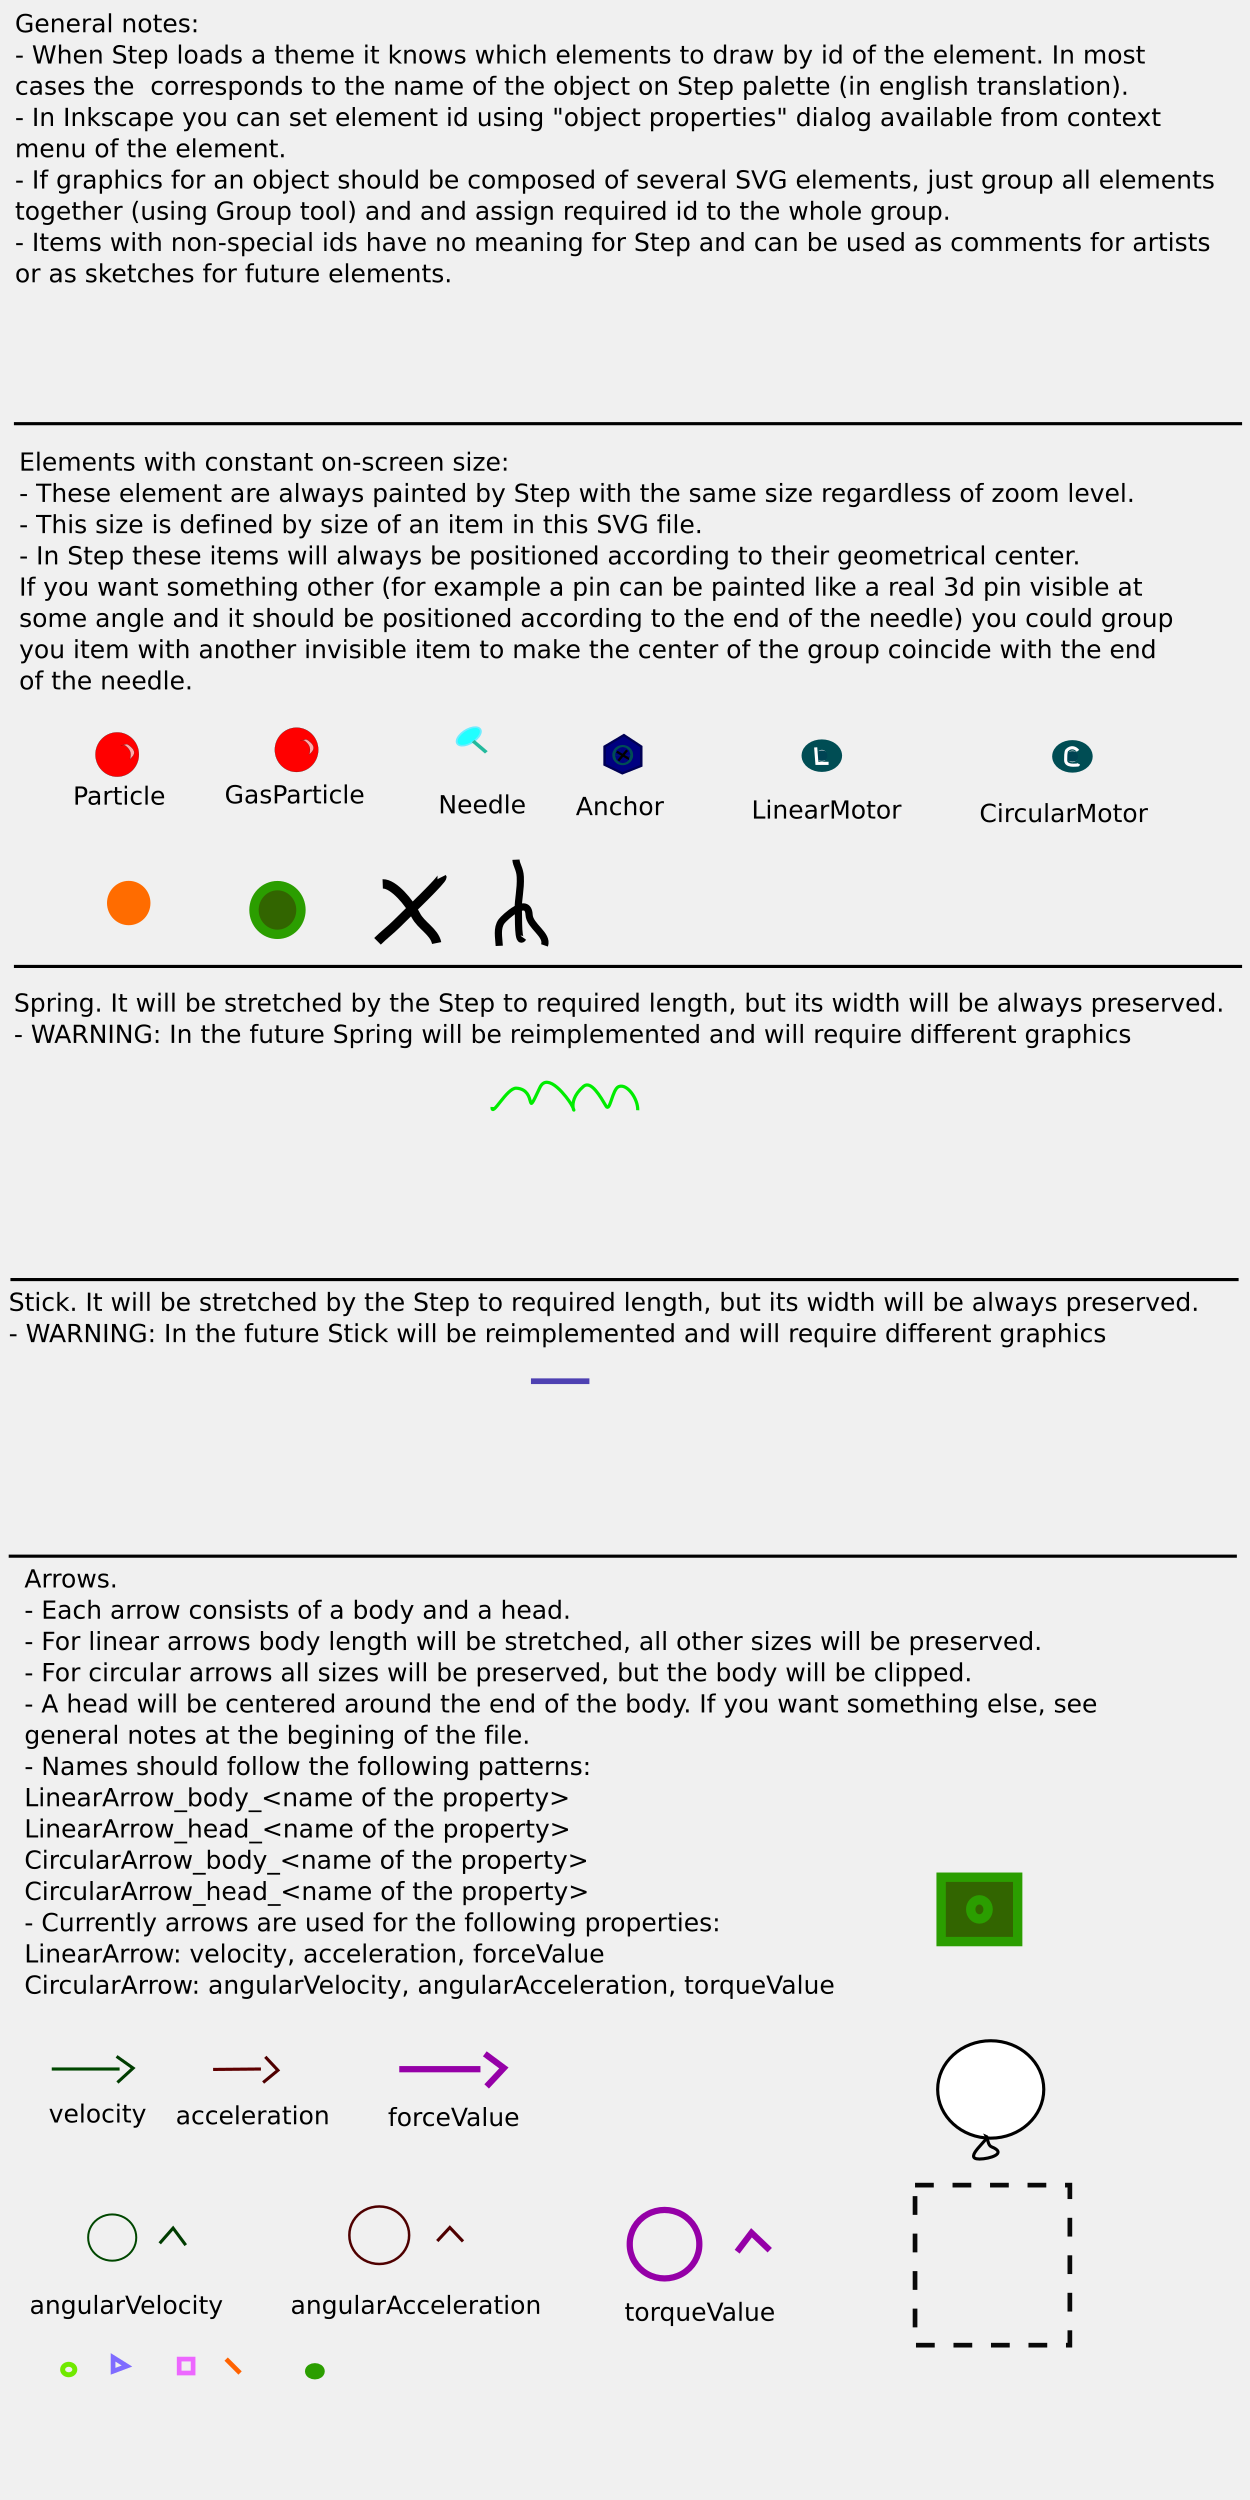
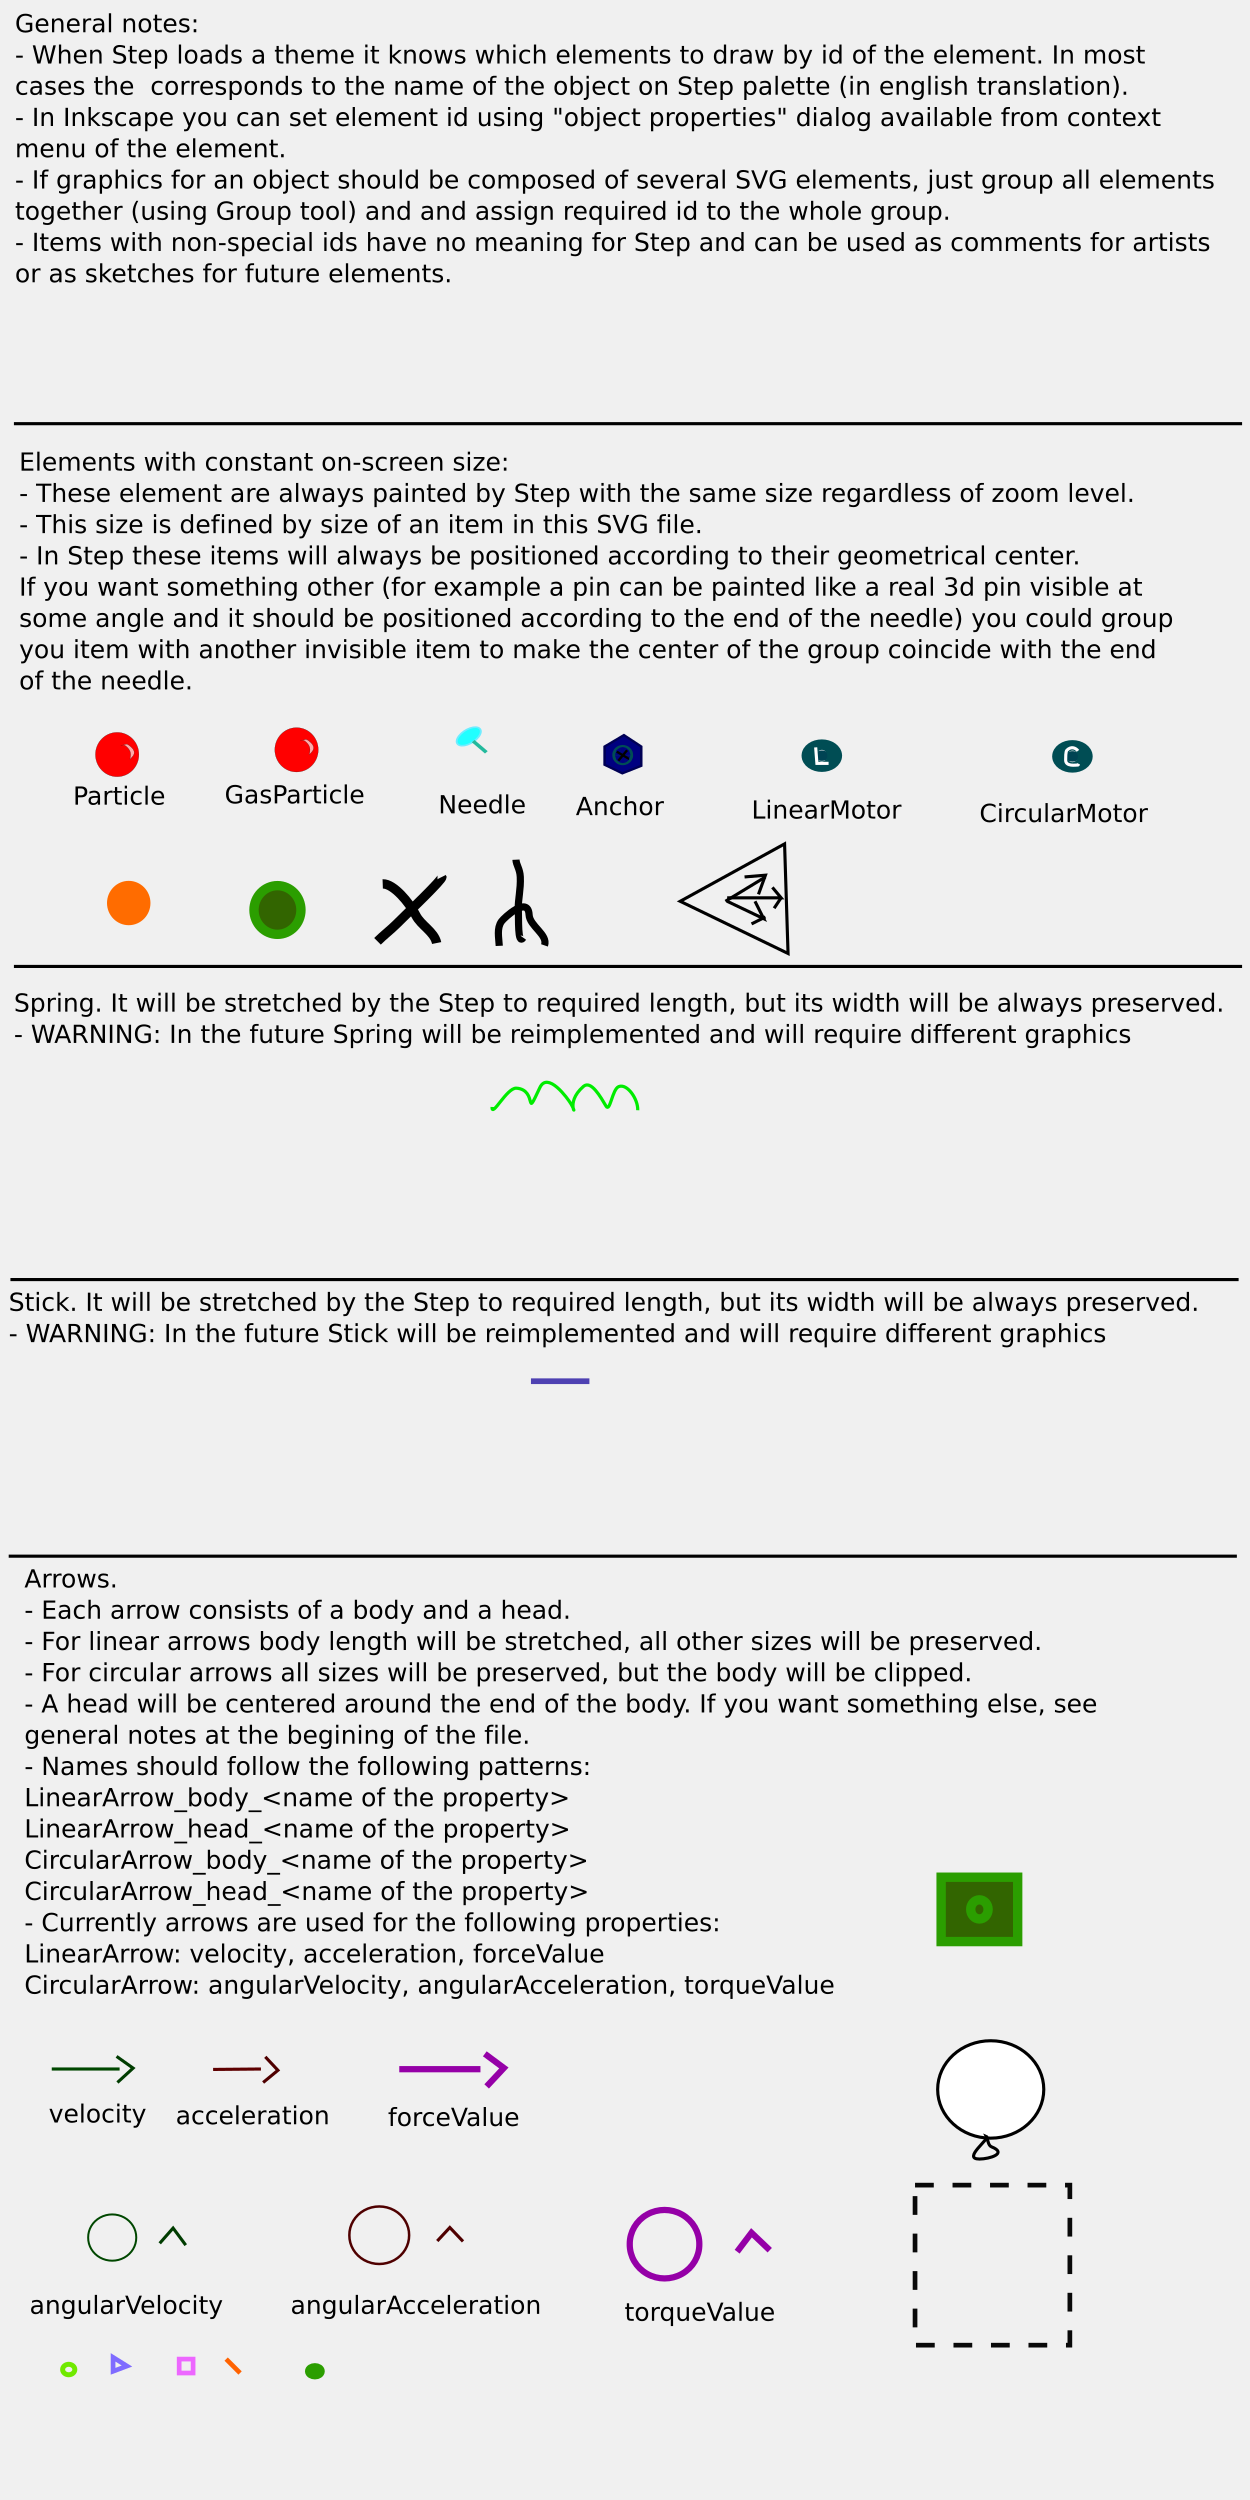
<svg xmlns="http://www.w3.org/2000/svg" width="400" height="800" id="svg2" version="1.0">
  <defs id="defs4">
    </defs>
  <g id="layer1" transform="translate(-250.9286,-426.1479)">
    <path style="fill:none;fill-opacity:1;fill-rule:evenodd;stroke:#00ec00;stroke-width:1.032;stroke-linecap:butt;stroke-linejoin:miter;stroke-miterlimit:4;stroke-dasharray:none;stroke-opacity:1" d="M 408.389,780.371 C 408.226,784.093 413.094,774.166 416.16,774.364 C 423.231,774.82 418.521,785.207 423.676,774.198 C 426.187,768.835 432.565,777.579 433.638,779.396 C 436.525,784.287 431.211,779.383 437.637,773.797 C 440.052,771.697 443.138,777.189 444.868,780.12 C 446.137,782.27 446.832,774.723 448.896,773.872 C 451.647,772.738 455.155,777.903 455,781.425" id="Spring" />
    <path style="fill:none;fill-rule:evenodd;stroke:#4e41b2;stroke-width:1.825;stroke-linecap:butt;stroke-linejoin:miter;stroke-miterlimit:4;stroke-dasharray:none;stroke-opacity:1" d="M 420.833,868.137 L 439.539,868.137" id="Stick" />
    <path style="fill:none;fill-rule:evenodd;stroke:#004700;stroke-width:1px;stroke-linecap:butt;stroke-linejoin:miter;stroke-opacity:1" d="M 267.49,1088.231 L 289.2,1088.231" id="LinearArrow_body_velocity" />
    <path style="fill:none;fill-rule:evenodd;stroke:#003c00;stroke-width:1px;stroke-linecap:butt;stroke-linejoin:miter;stroke-opacity:1" d="M 288.226,1084.195 L 293.514,1087.953 L 288.504,1092.545" id="LinearArrow_head_velocity" />
    <path style="fill:none;fill-rule:evenodd;stroke:#5e0000;stroke-width:1px;stroke-linecap:butt;stroke-linejoin:miter;stroke-opacity:1" d="M 319.122,1088.37 L 334.43,1088.231" id="LinearArrow_body_acceleration" />
    <path style="fill:none;fill-rule:evenodd;stroke:#4f0000;stroke-width:1px;stroke-linecap:butt;stroke-linejoin:miter;stroke-opacity:1" d="M 335.822,1084.334 L 339.858,1088.649 L 335.126,1092.545" id="LinearArrow_head_acceleration" />
    <path style="fill:none;fill-rule:evenodd;stroke:#9500a7;stroke-width:2;stroke-linecap:butt;stroke-linejoin:miter;stroke-miterlimit:4;stroke-dasharray:none;stroke-opacity:1" d="M 378.694,1088.29 L 404.674,1088.29" id="LinearArrow_body_forceValue" />
    <path style="fill:none;fill-rule:evenodd;stroke:#9500a7;stroke-width:2;stroke-linecap:butt;stroke-linejoin:miter;stroke-miterlimit:4;stroke-dasharray:none;stroke-opacity:1" d="M 406.063,1083.37 L 412.165,1087.897 L 406.654,1093.801" id="LinearArrow_head_forceValue" />
    <text xml:space="preserve" style="font-size:8px;font-style:normal;font-weight:normal;fill:#000000;fill-opacity:1;stroke:none;stroke-width:1px;stroke-linecap:butt;stroke-linejoin:miter;stroke-opacity:1;font-family:Bitstream Vera Sans" x="255.712" y="436.473" id="text_GeneralNotes">
      <tspan id="tspan2418" x="255.712" y="436.473">General notes:</tspan>
      <tspan x="255.712" y="446.473" id="tspan2514">- When Step loads a theme it knows which elements to draw by id of the element. In most</tspan>
      <tspan x="255.712" y="456.473" id="tspan2516">cases the  corresponds to the name of the object on Step palette (in english translation).</tspan>
      <tspan x="255.712" y="466.473" id="tspan2518">- In Inkscape you can set element id using "object properties" dialog available from context</tspan>
      <tspan x="255.712" y="476.473" id="tspan2534">menu of the element.</tspan>
      <tspan x="255.712" y="486.473" id="tspan2430">- If graphics for an object should be composed of several SVG elements, just group all elements</tspan>
      <tspan x="255.712" y="496.473" id="tspan2432">together (using Group tool) and and assign required id to the whole group.</tspan>
      <tspan x="255.712" y="506.473" id="tspan2482">- Items with non-special ids have no meaning for Step and can be used as comments for artists</tspan>
      <tspan x="255.712" y="516.473" id="tspan3524">or as sketches for future elements.</tspan>
    </text>
    <path style="fill:none;fill-rule:evenodd;stroke:#000000;stroke-width:1px;stroke-linecap:butt;stroke-linejoin:miter;stroke-opacity:1" d="M 255.382,561.726 L 648.396,561.726" id="path2484" />
    <g id="Particle" transform="matrix(5.7948835e-2,0,0,6.131656e-2,266.9,634.3463)">
      <path d="M 491.429,542.362 A 120,115.714 0 1 1 251.429,542.362 A 120,115.714 0 1 1 491.429,542.362 z" id="path2393" style="fill:#ff0000;fill-rule:evenodd;stroke:#000000;stroke-width:1px;stroke-linecap:butt;stroke-linejoin:miter;stroke-opacity:1" />
      <path id="path2395" d="M 408.571,492.362 C 412.832,492.649 445.714,512.753 445.714,540.934 C 445.714,566.945 432.131,577.374 454.286,555.219 C 475.164,534.341 464.449,515.922 445.714,500.934 C 419.297,479.8 425.119,489.604 391.429,495.219" style="fill:#ffaaaa;fill-rule:evenodd;stroke:#000000;stroke-width:1px;stroke-linecap:butt;stroke-linejoin:miter;stroke-opacity:1" />
    </g>
    <g id="Pin" transform="matrix(1.015705,0,0,0.9453629,-162.5102,-106.0916)">
      <g transform="matrix(0.1212065,0,0,0.1109752,493.8406,722.1799)" id="pinpart" pinpart="">
        <path style="fill:#20ffff;fill-opacity:1;stroke:#6fecff;stroke-width:5;stroke-miterlimit:4;stroke-dasharray:none;stroke-opacity:1" id="path2394" d="M 288.571,385.714 A 37.143,20 0 1 1 214.286,385.714 A 37.143,20 0 1 1 288.571,385.714 z" transform="matrix(0.769584,-0.6385456,0.6385456,0.769584,62.56557,675.5712)" />
        <path transform="translate(250.9286,426.1479)" id="path2398" d="M 262.857,400 L 297.143,434.286" style="fill:#00ffff;fill-opacity:1;fill-rule:evenodd;stroke:#23b99c;stroke-width:10;stroke-linecap:butt;stroke-linejoin:miter;stroke-miterlimit:4;stroke-dasharray:none;stroke-opacity:1" />
      </g>
      <rect y="821.711" x="565.215" height="6.347" width="5.736" id="rect2416" style="fill:none;fill-opacity:1;stroke:none;stroke-width:8.238;stroke-miterlimit:4;stroke-dasharray:none;stroke-opacity:1" />
    </g>
    <g id="Anchor" transform="matrix(0.7992117,0,0,0.7250234,140.758,326.6563)">
      <path transform="translate(250.9286,426.1479)" id="path3217" d="M 128.993,40.567 L 128.993,48.62 L 136.098,52.409 L 143.676,49.093 L 143.676,40.567 L 136.729,35.515 L 128.993,40.567 z" style="fill:#000080;fill-rule:evenodd;stroke:#000054;stroke-width:1px;stroke-linecap:butt;stroke-linejoin:miter;stroke-opacity:1" />
      <path transform="matrix(0.7350589,0,0,0.8022186,287.3188,434.6645)" d="M 136.568,44.666 A 0.715,0.556 0 1 1 135.139,44.666 A 0.715,0.556 0 1 1 136.568,44.666 z" id="path3221" style="fill:#004353;fill-opacity:1;stroke:#004d54;stroke-width:10;stroke-miterlimit:4;stroke-dasharray:none;stroke-opacity:1" />
      <path transform="translate(250.9286,426.1479)" id="path3223" d="M 133.869,42.84 C 138.633,46.016 138.791,46.016 138.791,46.016" style="fill:none;fill-rule:evenodd;stroke:#000000;stroke-width:1px;stroke-linecap:butt;stroke-linejoin:miter;stroke-opacity:1" />
      <path transform="translate(250.9286,426.1479)" id="path3225" d="M 137.997,42.205 C 134.504,46.81 134.504,46.81 134.504,46.81" style="fill:none;fill-rule:evenodd;stroke:#000000;stroke-width:1px;stroke-linecap:butt;stroke-linejoin:miter;stroke-opacity:1" />
    </g>
    <g id="LinearMotor" transform="translate(109.6655,199.8473)">
      <path transform="matrix(0.8265071,0,0,0.7070294,273.7056,439.208)" d="M 160.798,40.883 A 2.854,2.362 0 1 1 155.09,40.883 A 2.854,2.362 0 1 1 160.798,40.883 z" id="path2403" style="fill:#004353;fill-opacity:1;stroke:#004d54;stroke-width:10;stroke-miterlimit:4;stroke-dasharray:none;stroke-opacity:1" />
      <path transform="translate(250.9286,426.1479)" id="path2405" d="M 151.351,39.309 L 151.745,44.426 L 155.484,44.426" style="fill:none;fill-opacity:1;fill-rule:evenodd;stroke:#ffffff;stroke-width:1px;stroke-linecap:butt;stroke-linejoin:miter;stroke-opacity:1" />
    </g>
    <g id="CircularMotor" transform="translate(173.1268,200.9607)">
      <path transform="matrix(0.8265071,0,0,0.7070294,290.4349,438.3223)" d="M 160.798,40.883 A 2.854,2.362 0 1 1 155.09,40.883 A 2.854,2.362 0 1 1 160.798,40.883 z" id="path2408" style="fill:#004353;fill-opacity:1;stroke:#004d54;stroke-width:10;stroke-miterlimit:4;stroke-dasharray:none;stroke-opacity:1" />
      <path id="path2416" d="M 422.748,465.457 C 421.959,464.444 420.536,463.93 419.206,465.26 C 418.793,465.673 418.812,467.699 418.812,468.409 C 418.812,470.585 422.071,469.983 422.748,469.983 C 422.895,469.983 422.88,469.721 422.945,469.59" style="fill:none;fill-opacity:1;fill-rule:evenodd;stroke:#fffdff;stroke-width:1px;stroke-linecap:butt;stroke-linejoin:miter;stroke-opacity:1" />
    </g>
    <text xml:space="preserve" style="font-size:8px;font-style:normal;font-weight:normal;fill:#000000;fill-opacity:1;stroke:none;stroke-width:1px;stroke-linecap:butt;stroke-linejoin:miter;stroke-opacity:1;font-family:Bitstream Vera Sans" x="257.052" y="576.756" id="text2434">
      <tspan id="tspan2436" x="257.052" y="576.756">Elements with constant on-screen size:</tspan>
      <tspan x="257.052" y="586.756" id="tspan2438">- These element are always painted by Step with the same size regardless of zoom level.</tspan>
      <tspan x="257.052" y="596.756" id="tspan2458">- This size is defined by size of an item in this SVG file.</tspan>
      <tspan x="257.052" y="606.756" id="tspan2464">- In Step these items will always be positioned according to their geometrical center.</tspan>
      <tspan x="257.052" y="616.756" id="tspan2466">If you want something other (for example a pin can be painted like a real 3d pin visible at</tspan>
      <tspan x="257.052" y="626.756" id="tspan2468">some angle and it should be positioned according to the end of the needle) you could group</tspan>
      <tspan x="257.052" y="636.756" id="tspan2478">you item with another invisible item to make the center of the group coincide with the end</tspan>
      <tspan x="257.052" y="646.756" id="tspan2480">of the needle.</tspan>
      <tspan x="257.052" y="656.756" id="tspan2460" />
      <tspan x="257.052" y="666.756" id="tspan2456" />
    </text>
    <text xml:space="preserve" style="font-size:8px;font-style:normal;font-weight:normal;fill:#000000;fill-opacity:1;stroke:none;stroke-width:1px;stroke-linecap:butt;stroke-linejoin:miter;stroke-opacity:1;font-family:Bitstream Vera Sans" x="274.309" y="683.638" id="text2486">
      <tspan id="tspan2488" x="274.309" y="683.638">Particle</tspan>
    </text>
    <text xml:space="preserve" style="font-size:8px;font-style:normal;font-weight:normal;fill:#000000;fill-opacity:1;stroke:none;stroke-width:1px;stroke-linecap:butt;stroke-linejoin:miter;stroke-opacity:1;font-family:Bitstream Vera Sans" x="391.211" y="686.422" id="text2490">
      <tspan id="tspan2492" x="391.211" y="686.422">Needle</tspan>
    </text>
    <text xml:space="preserve" style="font-size:8px;font-style:normal;font-weight:normal;fill:#000000;fill-opacity:1;stroke:none;stroke-width:1px;stroke-linecap:butt;stroke-linejoin:miter;stroke-opacity:1;font-family:Bitstream Vera Sans" x="435.189" y="686.979" id="text2494">
      <tspan x="435.189" y="686.979" id="tspan2498">Anchor</tspan>
    </text>
    <text xml:space="preserve" style="font-size:8px;font-style:normal;font-weight:normal;fill:#000000;fill-opacity:1;stroke:none;stroke-width:1px;stroke-linecap:butt;stroke-linejoin:miter;stroke-opacity:1;font-family:Bitstream Vera Sans" x="491.413" y="688.092" id="text2502">
      <tspan id="tspan2504" x="491.413" y="688.092">LinearMotor</tspan>
    </text>
    <text xml:space="preserve" style="font-size:8px;font-style:normal;font-weight:normal;fill:#000000;fill-opacity:1;stroke:none;stroke-width:1px;stroke-linecap:butt;stroke-linejoin:miter;stroke-opacity:1;font-family:Bitstream Vera Sans" x="564.338" y="689.205" id="text2506">
      <tspan id="tspan2508" x="564.338" y="689.205">CircularMotor</tspan>
    </text>
    <path id="path2512" d="M 255.382,735.409 L 648.396,735.409" style="fill:none;fill-rule:evenodd;stroke:#000000;stroke-width:1px;stroke-linecap:butt;stroke-linejoin:miter;stroke-opacity:1" />
    <path style="fill:none;fill-opacity:1;stroke:#9500a7;stroke-width:2;stroke-miterlimit:4;stroke-dasharray:none;stroke-opacity:1" id="CircularArrow_body_torqueValue" d="M 216.548,348.507 A 11.134,10.855 0 1 1 194.281,348.507 A 11.134,10.855 0 1 1 216.548,348.507 z" transform="translate(258.1654,795.7819)" />
    <path id="CircularArrow_head_torqueValue" d="M 486.81,1146.69 L 491.404,1140.639 L 497.247,1146.214" style="fill:none;fill-rule:evenodd;stroke:#9500a7;stroke-width:2;stroke-linecap:butt;stroke-linejoin:miter;stroke-miterlimit:4;stroke-dasharray:none;stroke-opacity:1" />
    <text xml:space="preserve" style="font-size:8px;font-style:normal;font-weight:normal;fill:#000000;fill-opacity:1;stroke:none;stroke-width:1px;stroke-linecap:butt;stroke-linejoin:miter;stroke-opacity:1;font-family:Bitstream Vera Sans" x="12.804" y="37.603" id="text2530" transform="translate(250.9286,426.1479)">
      <tspan id="tspan2532" x="12.804" y="37.603" />
    </text>
    <text xml:space="preserve" style="font-size:8px;font-style:normal;font-weight:normal;fill:#000000;fill-opacity:1;stroke:none;stroke-width:1px;stroke-linecap:butt;stroke-linejoin:miter;stroke-opacity:1;font-family:Bitstream Vera Sans" x="255.382" y="749.883" id="text2550">
      <tspan x="255.382" y="749.883" id="tspan2558">Spring. It will be stretched by the Step to required length, but its width will be always preserved.</tspan>
      <tspan x="255.382" y="759.883" id="tspan3520">- WARNING: In the future Spring will be reimplemented and will require different graphics</tspan>
    </text>
    <text id="text2562" y="845.632" x="253.712" style="font-size:8px;font-style:normal;font-weight:normal;fill:#000000;fill-opacity:1;stroke:none;stroke-width:1px;stroke-linecap:butt;stroke-linejoin:miter;stroke-opacity:1;font-family:Bitstream Vera Sans" xml:space="preserve">
      <tspan id="tspan2564" y="845.632" x="253.712">Stick. It will be stretched by the Step to required length, but its width will be always preserved.</tspan>
      <tspan y="855.632" x="253.712" id="tspan3522">- WARNING: In the future Stick will be reimplemented and will require different graphics</tspan>
    </text>
    <path style="fill:none;fill-rule:evenodd;stroke:#000000;stroke-width:1px;stroke-linecap:butt;stroke-linejoin:miter;stroke-opacity:1" d="M 254.269,835.611 L 647.283,835.611" id="path2566" />
    <path id="path2568" d="M 253.712,924.123 L 646.726,924.123" style="fill:none;fill-rule:evenodd;stroke:#000000;stroke-width:1px;stroke-linecap:butt;stroke-linejoin:miter;stroke-opacity:1" />
    <text xml:space="preserve" style="font-size:8px;font-style:normal;font-weight:normal;fill:#000000;fill-opacity:1;stroke:none;stroke-width:1px;stroke-linecap:butt;stroke-linejoin:miter;stroke-opacity:1;font-family:Bitstream Vera Sans" x="258.722" y="934.143" id="text2570">
      <tspan id="tspan2572" x="258.722" y="934.143">Arrows.</tspan>
      <tspan x="258.722" y="944.143" id="tspan2576">- Each arrow consists of a body and a head.</tspan>
      <tspan x="258.722" y="954.143" id="tspan2574">- For linear arrows body length will be stretched, all other sizes will be preserved.</tspan>
      <tspan x="258.722" y="964.143" id="tspan2626">- For circular arrows all sizes will be preserved, but the body will be clipped.</tspan>
      <tspan x="258.722" y="974.143" id="tspan2614">- A head will be centered around the end of the body. If you want something else, see</tspan>
      <tspan x="258.722" y="984.143" id="tspan2620">general notes at the begining of the file.</tspan>
      <tspan x="258.722" y="994.143" id="tspan2578">- Names should follow the following patterns:</tspan>
      <tspan x="258.722" y="1004.143" id="tspan2580">LinearArrow_body_&lt;name of the property&gt;</tspan>
      <tspan x="258.722" y="1014.143" id="tspan2582">LinearArrow_head_&lt;name of the property&gt;</tspan>
      <tspan x="258.722" y="1024.143" id="tspan2584">CircularArrow_body_&lt;name of the property&gt;</tspan>
      <tspan x="258.722" y="1034.143" id="tspan2588">CircularArrow_head_&lt;name of the property&gt;</tspan>
      <tspan x="258.722" y="1044.143" id="tspan2618">- Currently arrows are used for the following properties:</tspan>
      <tspan x="258.722" y="1054.143" id="tspan2592">LinearArrow: velocity, acceleration, forceValue</tspan>
      <tspan x="258.722" y="1064.143" id="tspan2596">CircularArrow: angularVelocity, angularAcceleration, torqueValue</tspan>
    </text>
    <text xml:space="preserve" style="font-size:8px;font-style:normal;font-weight:normal;fill:#000000;fill-opacity:1;stroke:none;stroke-width:1px;stroke-linecap:butt;stroke-linejoin:miter;stroke-opacity:1;font-family:Bitstream Vera Sans" x="266.515" y="1105.349" id="text2598">
      <tspan id="tspan2600" x="266.515" y="1105.349">velocity</tspan>
    </text>
    <text xml:space="preserve" style="font-size:8px;font-style:normal;font-weight:normal;fill:#000000;fill-opacity:1;stroke:none;stroke-width:1px;stroke-linecap:butt;stroke-linejoin:miter;stroke-opacity:1;font-family:Bitstream Vera Sans" x="307.153" y="1105.906" id="text2602">
      <tspan id="tspan2604" x="307.153" y="1105.906">acceleration</tspan>
    </text>
    <text xml:space="preserve" style="font-size:8px;font-style:normal;font-weight:normal;fill:#000000;fill-opacity:1;stroke:none;stroke-width:1px;stroke-linecap:butt;stroke-linejoin:miter;stroke-opacity:1;font-family:Bitstream Vera Sans" x="375.068" y="1106.462" id="text2606">
      <tspan id="tspan2608" x="375.068" y="1106.462">forceValue</tspan>
    </text>
    <text xml:space="preserve" style="font-size:8px;font-style:normal;font-weight:normal;fill:#000000;fill-opacity:1;stroke:none;stroke-width:1px;stroke-linecap:butt;stroke-linejoin:miter;stroke-opacity:1;font-family:Bitstream Vera Sans" x="450.776" y="1168.81" id="text2610">
      <tspan id="tspan2612" x="450.776" y="1168.81">torqueValue</tspan>
    </text>
    <path style="fill:none;fill-opacity:1;stroke:#004700;stroke-width:1;stroke-miterlimit:4;stroke-dasharray:none;stroke-opacity:1" id="CircularArrow_body_angularVelocity" d="M 45.091,529.733 A 11.969,11.412 0 1 1 21.154,529.733 A 11.969,11.412 0 1 1 45.091,529.733 z" transform="matrix(0.6428282,0,0,0.6428282,265.5423,801.6418)" />
    <path id="CircularArrow_head_angularVelocity" d="M 302.032,1144.012 L 306.314,1139.138 L 310.367,1144.594" style="fill:none;fill-rule:evenodd;stroke:#003c00;stroke-width:1px;stroke-linecap:butt;stroke-linejoin:miter;stroke-opacity:1" />
    <path id="CircularArrow_head_angularAcceleration" d="M 390.851,1143.276 L 394.873,1138.949 L 399.09,1143.398" style="fill:none;fill-rule:evenodd;stroke:#4f0000;stroke-width:1px;stroke-linecap:butt;stroke-linejoin:miter;stroke-opacity:1" />
    <path transform="matrix(0.7990909,0,0,0.7990909,345.8166,718.1163)" d="M 45.091,529.733 A 11.969,11.412 0 1 1 21.154,529.733 A 11.969,11.412 0 1 1 45.091,529.733 z" id="CircularArrow_body_angularAcceleration" style="fill:none;fill-opacity:1;stroke:#4f0000;stroke-width:1;stroke-miterlimit:4;stroke-dasharray:none;stroke-opacity:1" />
    <text xml:space="preserve" style="font-size:8px;font-style:normal;font-weight:normal;fill:#000000;fill-opacity:1;stroke:none;stroke-width:1px;stroke-linecap:butt;stroke-linejoin:miter;stroke-opacity:1;font-family:Bitstream Vera Sans" x="260.392" y="1166.583" id="text3406">
      <tspan id="tspan3408" x="260.392" y="1166.583">angularVelocity</tspan>
    </text>
    <text xml:space="preserve" style="font-size:8px;font-style:normal;font-weight:normal;fill:#000000;fill-opacity:1;stroke:none;stroke-width:1px;stroke-linecap:butt;stroke-linejoin:miter;stroke-opacity:1;font-family:Bitstream Vera Sans" x="343.894" y="1166.583" id="text3410">
      <tspan id="tspan3412" x="343.894" y="1166.583">angularAcceleration</tspan>
    </text>
    <path style="fill:none;fill-opacity:1;stroke:#70e900;stroke-width:1.6;stroke-miterlimit:4;stroke-dasharray:none;stroke-opacity:1" id="LinearHandler" d="M 23.937,758.249 A 1.948,1.67 0 1 1 20.04,758.249 A 1.948,1.67 0 1 1 23.937,758.249 z" transform="translate(250.9286,426.1479)" />
    <path style="fill:none;fill-rule:evenodd;stroke:#7f6bff;stroke-width:1.5;stroke-linecap:butt;stroke-linejoin:miter;stroke-miterlimit:4;stroke-dasharray:none;stroke-opacity:1" d="M 36.184,754.352 L 36.184,758.806 L 40.637,757.136 L 36.184,754.352 z" id="CircularHandler" transform="translate(250.9286,426.1479)" />
    <rect style="fill:none;fill-opacity:1;stroke:#ed67ff;stroke-width:1.5;stroke-miterlimit:4;stroke-dasharray:none;stroke-opacity:1" id="SpringHandler" width="4.453" height="4.453" x="57.338" y="754.909" transform="translate(250.9286,426.1479)" />
    <path style="fill:none;fill-rule:evenodd;stroke:#ff6200;stroke-width:1.5;stroke-linecap:butt;stroke-linejoin:miter;stroke-miterlimit:4;stroke-dasharray:none;stroke-opacity:1" d="M 72.368,754.909 L 76.822,759.363" id="StickHandler" transform="translate(250.9286,426.1479)" />
    <rect style="fill:none;fill-opacity:1;stroke:#090909;stroke-width:1.5;stroke-miterlimit:4;stroke-dasharray:6,6;stroke-dashoffset:0;stroke-opacity:1" id="Selection" width="49.544" height="51.214" x="292.812" y="699.241" transform="translate(250.9286,426.1479)" />
    <g id="ChargedParticle" transform="matrix(5.7948835e-2,0,0,6.131656e-2,270.5989,681.8619)" style="fill:#ff6c00;fill-opacity:1;stroke:none;stroke-opacity:1">
      <path d="M 491.429,542.362 A 120,115.714 0 1 1 251.429,542.362 A 120,115.714 0 1 1 491.429,542.362 z" id="path2522" style="fill:#ff6c00;fill-opacity:1;fill-rule:evenodd;stroke:none;stroke-width:1px;stroke-linecap:butt;stroke-linejoin:miter;stroke-opacity:1" />
      <path id="path2524" d="M 408.571,492.362 C 412.832,492.649 445.714,512.753 445.714,540.934 C 445.714,566.945 432.131,577.374 454.286,555.219 C 475.164,534.341 464.449,515.922 445.714,500.934 C 419.297,479.8 425.119,489.604 391.429,495.219" style="fill:#ff6c00;fill-opacity:1;fill-rule:evenodd;stroke:none;stroke-width:1px;stroke-linecap:butt;stroke-linejoin:miter;stroke-opacity:1" />
    </g>
    <path style="fill:#326500;fill-opacity:1;stroke:#2b9e00;stroke-width:3;stroke-miterlimit:4;stroke-dasharray:none;stroke-dashoffset:0;stroke-opacity:1" id="Tracer" d="M 96.305,291.197 A 7.515,7.793 0 1 1 81.275,291.197 A 7.515,7.793 0 1 1 96.305,291.197 z" transform="translate(250.9286,426.1479)" />
    <g id="TargetTexture">
      <rect transform="translate(250.9286,426.1479)" y="600.709" x="301.163" height="20.597" width="24.494" id="rect3316" style="fill:#326500;fill-opacity:1;stroke:#2b9e00;stroke-width:3;stroke-miterlimit:4;stroke-dasharray:none;stroke-dashoffset:0;stroke-opacity:1" />
      <path transform="translate(250.9286,426.1479)" d="M 316.193,611.008 A 2.783,3.062 0 1 1 310.626,611.008 A 2.783,3.062 0 1 1 316.193,611.008 z" id="path3318" style="fill:#326500;fill-opacity:1;stroke:#2b9e00;stroke-width:3;stroke-miterlimit:4;stroke-dasharray:none;stroke-dashoffset:0;stroke-opacity:1" />
    </g>
    <path style="fill:#326500;fill-opacity:1;stroke:#2b9e00;stroke-width:3;stroke-miterlimit:4;stroke-dasharray:none;stroke-dashoffset:0;stroke-opacity:1" id="OnHoverHandler" d="M 102.429,758.806 A 1.67,1.113 0 1 1 99.089,758.806 A 1.67,1.113 0 1 1 102.429,758.806 z" transform="translate(250.9286,426.1479)" />
    <g id="GasParticle" transform="matrix(5.7948835e-2,0,0,6.131656e-2,324.2993,632.8318)">
      <path d="M 491.429,542.362 A 120,115.714 0 1 1 251.429,542.362 A 120,115.714 0 1 1 491.429,542.362 z" id="path2517" style="fill:#ff0000;fill-rule:evenodd;stroke:#000000;stroke-width:1px;stroke-linecap:butt;stroke-linejoin:miter;stroke-opacity:1" />
      <path id="path2519" d="M 408.571,492.362 C 412.832,492.649 445.714,512.753 445.714,540.934 C 445.714,566.945 432.131,577.374 454.286,555.219 C 475.164,534.341 464.449,515.922 445.714,500.934 C 419.297,479.8 425.119,489.604 391.429,495.219" style="fill:#ffaaaa;fill-rule:evenodd;stroke:#000000;stroke-width:1px;stroke-linecap:butt;stroke-linejoin:miter;stroke-opacity:1" />
    </g>
    <text xml:space="preserve" style="font-size:8px;font-style:normal;font-weight:normal;fill:#000000;fill-opacity:1;stroke:none;stroke-width:1px;stroke-linecap:butt;stroke-linejoin:miter;stroke-opacity:1;font-family:Bitstream Vera Sans" x="322.802" y="683.237" id="text2521">
      <tspan x="322.802" y="683.237" id="tspan2525">GasParticle</tspan>
    </text>
    <g id="Fixator">
      <path transform="translate(250.9286,426.1479)" id="path2518" d="M 122.469,282.846 C 125.925,282.721 131.038,288.85 133.046,292.867 C 134.706,296.186 138.998,298.134 139.726,301.773" style="fill:none;fill-rule:evenodd;stroke:#000000;stroke-width:3;stroke-linecap:butt;stroke-linejoin:miter;stroke-miterlimit:4;stroke-dasharray:none;stroke-opacity:1" />
      <path transform="translate(250.9286,426.1479)" id="path2520" d="M 141.396,280.62 C 141.754,281.335 130.877,291.695 126.923,295.65 C 125.019,297.554 122.746,299.27 120.799,301.217" style="fill:none;fill-rule:evenodd;stroke:#000000;stroke-width:3;stroke-linecap:butt;stroke-linejoin:miter;stroke-miterlimit:4;stroke-dasharray:none;stroke-opacity:1" />
    </g>
    <g id="DiskTexture">
      <rect ry="0" y="1276.148" x="310.929" height="75" width="90" id="rect4876" style="fill:#a5c700;fill-opacity:1;fill-rule:nonzero;stroke:none;stroke-width:1;stroke-linecap:square;stroke-miterlimit:4;stroke-dasharray:none;stroke-opacity:1" />
      <g id="g4878">
        <g id="DiskTextureBase" transform="matrix(0.9375,0,0,0.9615385,-174.5694,277.9222)">
          <rect transform="translate(250.9286,426.1479)" y="638.007" x="298.936" height="26" width="32" id="rect2498" style="fill:#a5c700;fill-opacity:1;fill-rule:nonzero;stroke:#0000ff;stroke-width:1.053;stroke-linecap:square;stroke-miterlimit:4;stroke-dasharray:none;stroke-dashoffset:0;stroke-opacity:1" />
          <path transform="translate(250.9286,426.1479)" id="path2500" d="M 307.843,647.47 L 317.863,656.934 L 314.523,643.574" style="fill:none;fill-rule:evenodd;stroke:#000000;stroke-width:1px;stroke-linecap:butt;stroke-linejoin:miter;stroke-opacity:1" />
        </g>
        <g transform="matrix(0.9375,0,0,0.9615385,-144.5694,302.9222)" id="g4828">
          <rect style="fill:#a5c700;fill-opacity:1;stroke:none;stroke-width:1.5;stroke-miterlimit:4;stroke-dasharray:none;stroke-dashoffset:0;stroke-opacity:1" id="rect4830" width="32" height="26" x="298.936" y="638.007" transform="translate(250.9286,426.1479)" />
          <path style="fill:none;fill-rule:evenodd;stroke:#000000;stroke-width:1px;stroke-linecap:butt;stroke-linejoin:miter;stroke-opacity:1" d="M 307.843,647.47 L 317.863,656.934 L 314.523,643.574" id="path4832" transform="translate(250.9286,426.1479)" />
        </g>
        <g id="g4834" transform="matrix(0.9375,0,0,0.9615385,-174.5694,302.9222)">
          <rect transform="translate(250.9286,426.1479)" y="638.007" x="298.936" height="26" width="32" id="rect4836" style="fill:#a5c700;fill-opacity:1;stroke:none;stroke-width:1.5;stroke-miterlimit:4;stroke-dasharray:none;stroke-dashoffset:0;stroke-opacity:1" />
          <path transform="translate(250.9286,426.1479)" id="path4838" d="M 307.843,647.47 L 317.863,656.934 L 314.523,643.574" style="fill:none;fill-rule:evenodd;stroke:#000000;stroke-width:1px;stroke-linecap:butt;stroke-linejoin:miter;stroke-opacity:1" />
        </g>
        <g transform="matrix(0.9375,0,0,0.9615385,-204.5694,302.9222)" id="g4840">
          <rect style="fill:#a5c700;fill-opacity:1;stroke:none;stroke-width:1.5;stroke-miterlimit:4;stroke-dasharray:none;stroke-dashoffset:0;stroke-opacity:1" id="rect4842" width="32" height="26" x="298.936" y="638.007" transform="translate(250.9286,426.1479)" />
          <path style="fill:none;fill-rule:evenodd;stroke:#000000;stroke-width:1px;stroke-linecap:butt;stroke-linejoin:miter;stroke-opacity:1" d="M 307.843,647.47 L 317.863,656.934 L 314.523,643.574" id="path4844" transform="translate(250.9286,426.1479)" />
        </g>
        <g id="g4846" transform="matrix(0.9375,0,0,0.9615385,-144.5694,277.9222)">
          <rect transform="translate(250.9286,426.1479)" y="638.007" x="298.936" height="26" width="32" id="rect4848" style="fill:#a5c700;fill-opacity:1;stroke:none;stroke-width:1.5;stroke-miterlimit:4;stroke-dasharray:none;stroke-dashoffset:0;stroke-opacity:1" />
          <path transform="translate(250.9286,426.1479)" id="path4850" d="M 307.843,647.47 L 317.863,656.934 L 314.523,643.574" style="fill:none;fill-rule:evenodd;stroke:#000000;stroke-width:1px;stroke-linecap:butt;stroke-linejoin:miter;stroke-opacity:1" />
        </g>
        <g transform="matrix(0.9375,0,0,0.9615385,-204.5694,277.9222)" id="g4852">
          <rect style="fill:#a5c700;fill-opacity:1;stroke:none;stroke-width:1.5;stroke-miterlimit:4;stroke-dasharray:none;stroke-dashoffset:0;stroke-opacity:1" id="rect4854" width="32" height="26" x="298.936" y="638.007" transform="translate(250.9286,426.1479)" />
          <path style="fill:none;fill-rule:evenodd;stroke:#000000;stroke-width:1px;stroke-linecap:butt;stroke-linejoin:miter;stroke-opacity:1" d="M 307.843,647.47 L 317.863,656.934 L 314.523,643.574" id="path4856" transform="translate(250.9286,426.1479)" />
        </g>
        <g id="g4858" transform="matrix(0.9375,0,0,0.9615385,-144.5694,252.9222)">
          <rect transform="translate(250.9286,426.1479)" y="638.007" x="298.936" height="26" width="32" id="rect4860" style="fill:#a5c700;fill-opacity:1;stroke:none;stroke-width:1.5;stroke-miterlimit:4;stroke-dasharray:none;stroke-dashoffset:0;stroke-opacity:1" />
          <path transform="translate(250.9286,426.1479)" id="path4862" d="M 307.843,647.47 L 317.863,656.934 L 314.523,643.574" style="fill:none;fill-rule:evenodd;stroke:#000000;stroke-width:1px;stroke-linecap:butt;stroke-linejoin:miter;stroke-opacity:1" />
        </g>
        <g transform="matrix(0.9375,0,0,0.9615385,-174.5694,252.9222)" id="g4864">
          <rect style="fill:#a5c700;fill-opacity:1;stroke:none;stroke-width:1.5;stroke-miterlimit:4;stroke-dasharray:none;stroke-dashoffset:0;stroke-opacity:1" id="rect4866" width="32" height="26" x="298.936" y="638.007" transform="translate(250.9286,426.1479)" />
          <path style="fill:none;fill-rule:evenodd;stroke:#000000;stroke-width:1px;stroke-linecap:butt;stroke-linejoin:miter;stroke-opacity:1" d="M 307.843,647.47 L 317.863,656.934 L 314.523,643.574" id="path4868" transform="translate(250.9286,426.1479)" />
        </g>
        <g id="g4870" transform="matrix(0.9375,0,0,0.9615385,-204.5694,252.9222)">
          <rect transform="translate(250.9286,426.1479)" y="638.007" x="298.936" height="26" width="32" id="rect4872" style="fill:#a5c700;fill-opacity:1;stroke:none;stroke-width:1.5;stroke-miterlimit:4;stroke-dasharray:none;stroke-dashoffset:0;stroke-opacity:1" />
          <path transform="translate(250.9286,426.1479)" id="path4874" d="M 307.843,647.47 L 317.863,656.934 L 314.523,643.574" style="fill:none;fill-rule:evenodd;stroke:#000000;stroke-width:1px;stroke-linecap:butt;stroke-linejoin:miter;stroke-opacity:1" />
        </g>
      </g>
    </g>
    <g id="Fork" transform="matrix(-0.9988199,4.8567202e-2,-4.8567202e-2,-0.9988199,897.905,1409.945)" style="stroke:#000000;stroke-width:2.3;stroke-miterlimit:4;stroke-dasharray:none;stroke-opacity:1">
      <path transform="translate(250.9286,426.1479)" id="path2547" d="M 188.157,277.28 C 186.8,280.673 192.611,283.645 192.611,287.3 C 192.611,293.557 200.63,286.738 201.517,285.63 C 203.221,283.5 202.631,280.464 202.631,277.836" style="fill:none;fill-rule:evenodd;stroke:#000000;stroke-width:2.3;stroke-linecap:butt;stroke-linejoin:miter;stroke-miterlimit:4;stroke-dasharray:none;stroke-opacity:1" />
      <path transform="translate(250.9286,426.1479)" id="path2549" d="M 194.837,280.063 C 196.821,277.583 195.951,286.35 195.951,289.526 C 195.951,292.111 194.837,295.59 194.837,299.547 C 194.837,302.185 195.951,303.392 195.951,305.113" style="fill:none;fill-rule:evenodd;stroke:#000000;stroke-width:2.3;stroke-linecap:butt;stroke-linejoin:miter;stroke-miterlimit:4;stroke-dasharray:none;stroke-opacity:1" />
    </g>
    <g id="Baloon">
      <path transform="translate(250.9286,426.1479)" d="M 334.007,668.624 A 16.979,15.587 0 1 1 300.049,668.624 A 16.979,15.587 0 1 1 334.007,668.624 z" id="path2554" style="fill:#ffffff;fill-opacity:1;fill-rule:nonzero;stroke:#000000;stroke-width:1;stroke-linecap:square;stroke-miterlimit:4;stroke-dasharray:none;stroke-opacity:1" />
      <path transform="translate(250.9286,426.1479)" id="path2562" d="M 315.636,683.654 C 317.056,684.222 307.689,690.891 313.41,690.891 C 316.63,690.891 322.543,689.089 317.306,686.994 C 316.151,686.532 316.193,684.768 315.636,683.654 z" style="fill:none;fill-rule:evenodd;stroke:#000000;stroke-width:1px;stroke-linecap:butt;stroke-linejoin:miter;stroke-opacity:1" />
    </g>
+     <g id="Fan">
+       <g id="g2567">
+         <path style="fill:none;fill-rule:evenodd;stroke:#000000;stroke-width:1px;stroke-linecap:butt;stroke-linejoin:miter;stroke-opacity:1" d="M 251.062,270.043 L 252.175,305.113 L 217.661,288.413 L 251.062,270.043 z" id="path2567" transform="translate(250.9286,426.1479)" />
+       </g>
+       <path transform="translate(250.9286,426.1479)" id="path2569" d="M 232.135,288.413 L 244.938,280.62" style="fill:none;fill-rule:evenodd;stroke:#000000;stroke-width:1px;stroke-linecap:butt;stroke-linejoin:miter;stroke-opacity:1" />
+       <path transform="translate(250.9286,426.1479)" id="path2571" d="M 238.258,280.62 L 244.938,280.063 L 242.712,286.186" style="fill:none;fill-rule:evenodd;stroke:#000000;stroke-width:1px;stroke-linecap:butt;stroke-linejoin:miter;stroke-opacity:1" />
+       <path transform="translate(250.9286,426.1479)" id="path2573" d="M 232.691,288.413 L 244.382,293.98 L 241.598,288.413" style="fill:none;fill-rule:evenodd;stroke:#000000;stroke-width:1px;stroke-linecap:butt;stroke-linejoin:miter;stroke-opacity:1" />
+       <path transform="translate(250.9286,426.1479)" id="path2575" d="M 244.938,293.423 L 240.485,295.65" style="fill:none;fill-rule:evenodd;stroke:#000000;stroke-width:1px;stroke-linecap:butt;stroke-linejoin:miter;stroke-opacity:1" />
+       <path transform="translate(250.9286,426.1479)" id="path2577" d="M 232.691,287.3 L 249.948,287.3 L 247.165,283.96" style="fill:none;fill-rule:evenodd;stroke:#000000;stroke-width:1px;stroke-linecap:butt;stroke-linejoin:miter;stroke-opacity:1" />
+       <path transform="translate(250.9286,426.1479)" id="path2583" d="M 249.948,287.3 L 247.722,290.64" style="fill:none;fill-rule:evenodd;stroke:#000000;stroke-width:1px;stroke-linecap:butt;stroke-linejoin:miter;stroke-opacity:1" />
+     </g>
  </g>
</svg>
